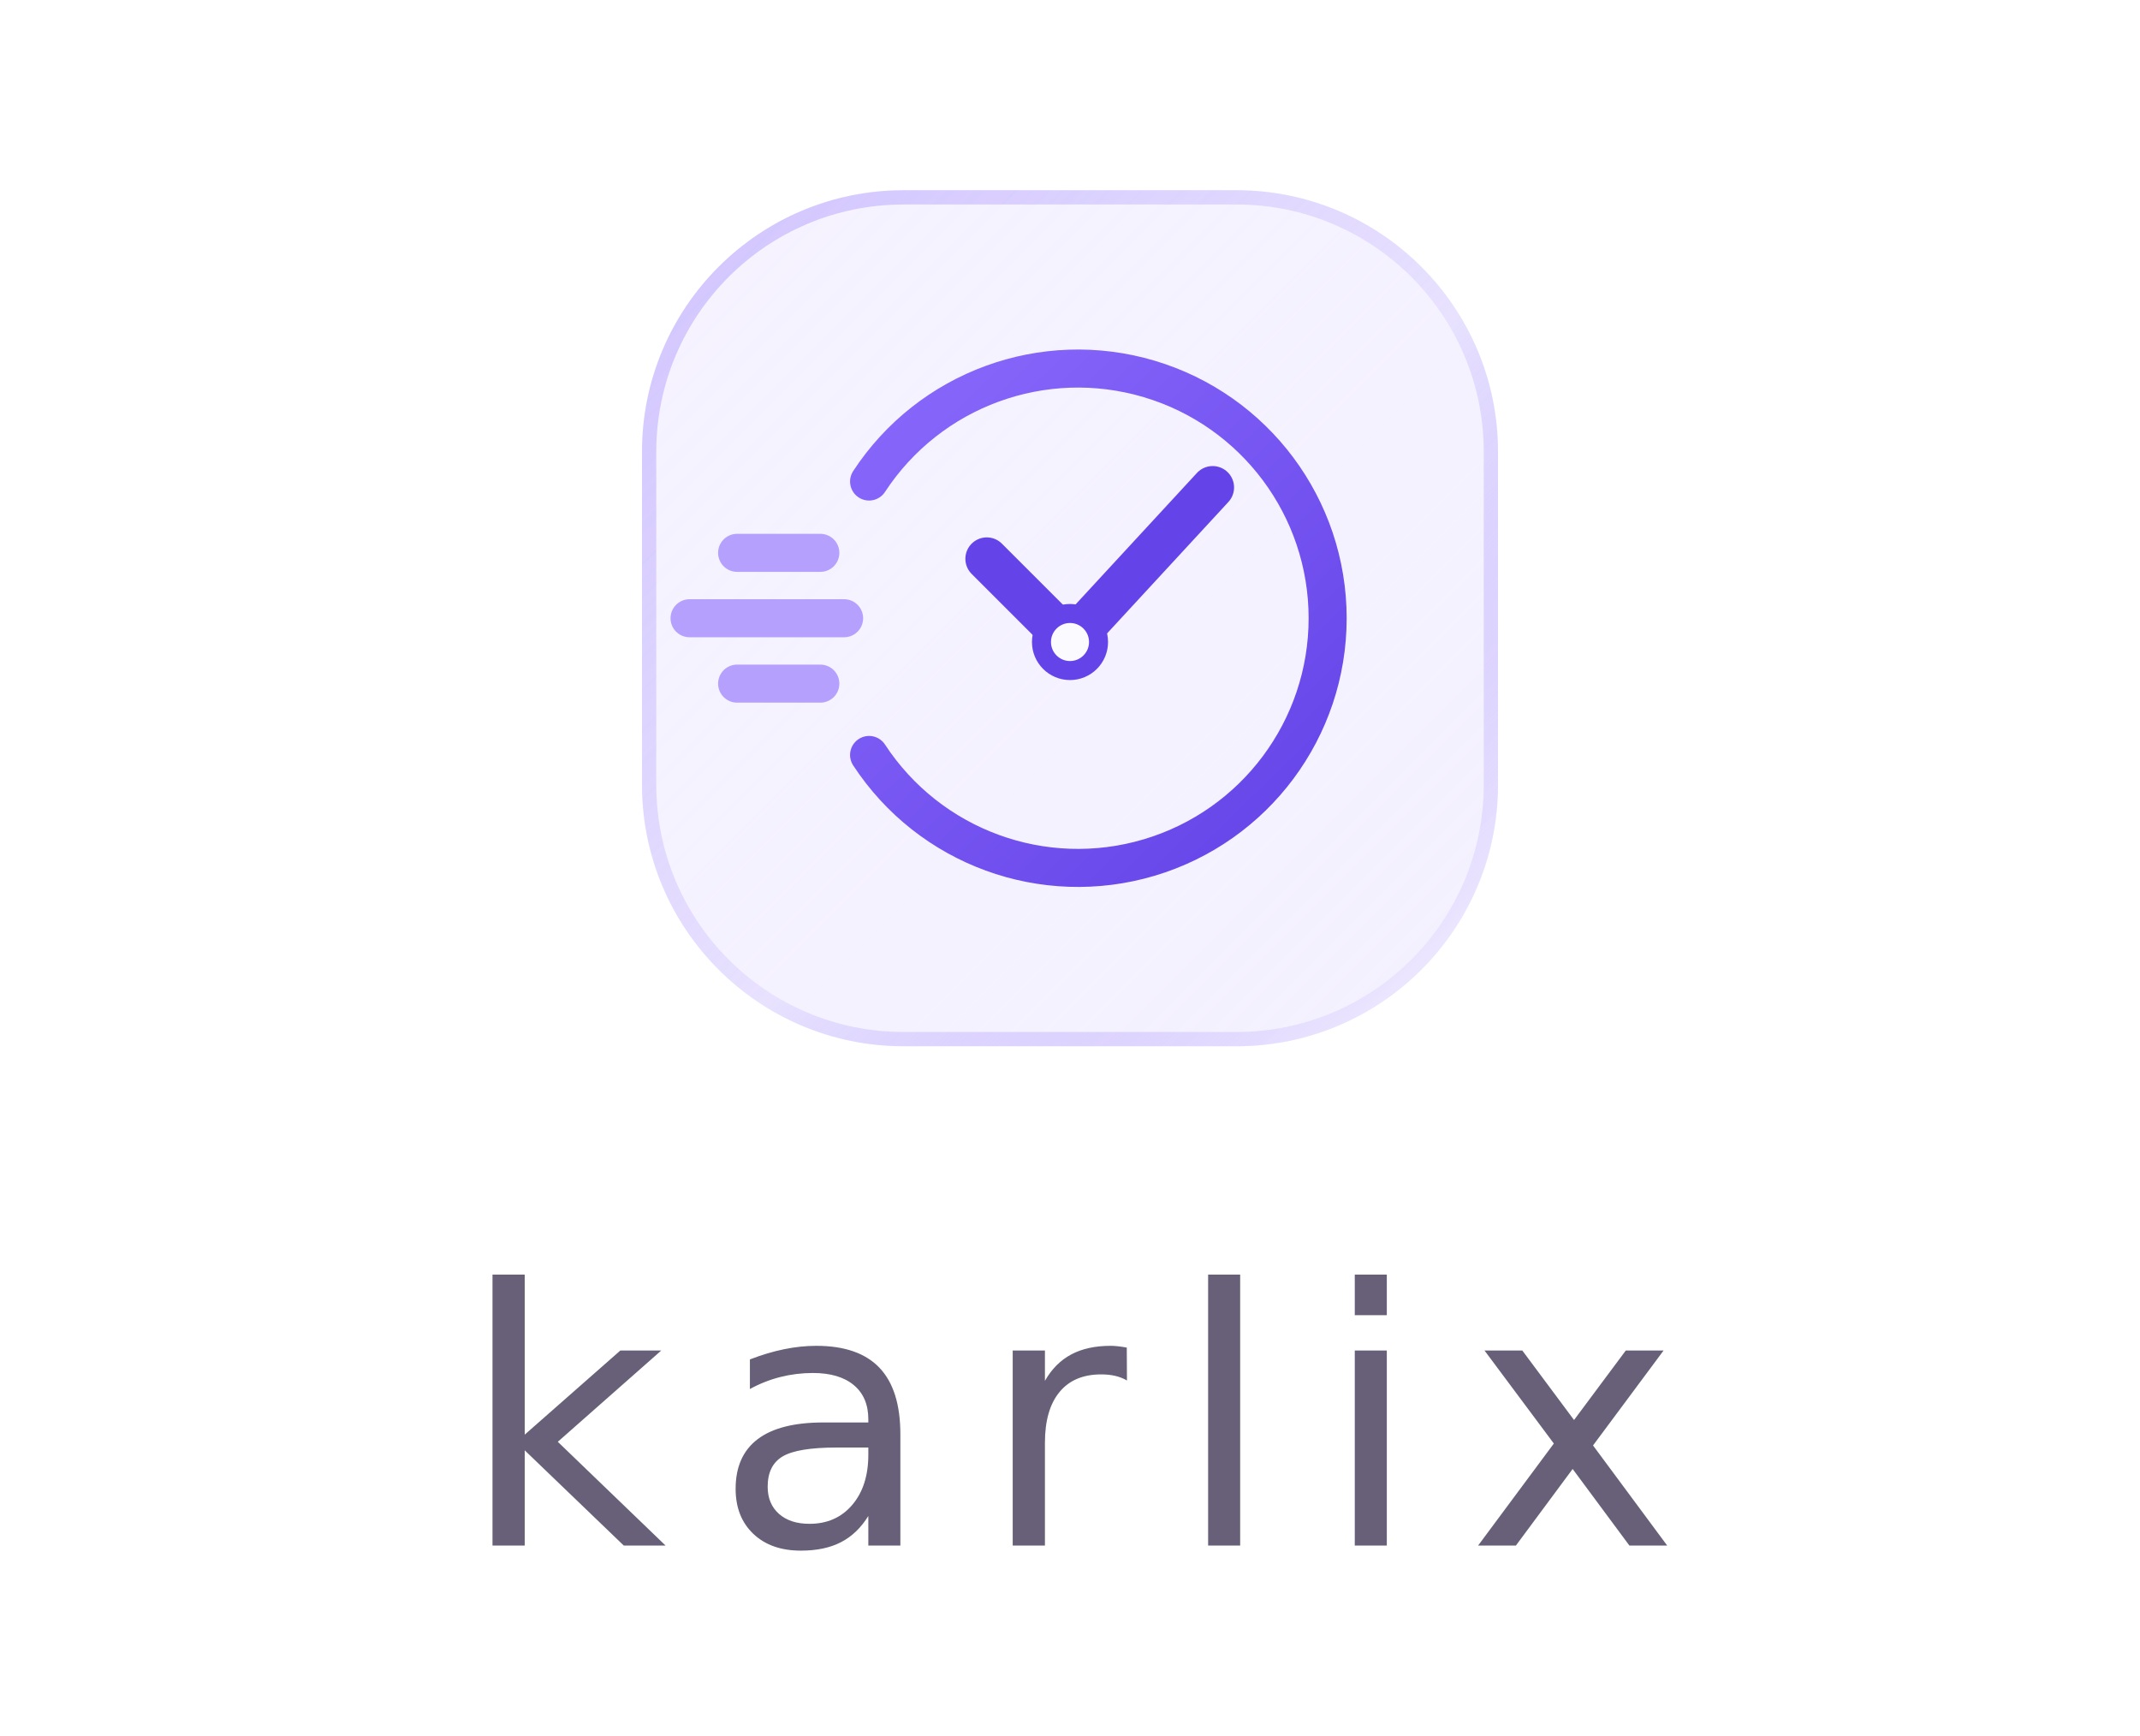
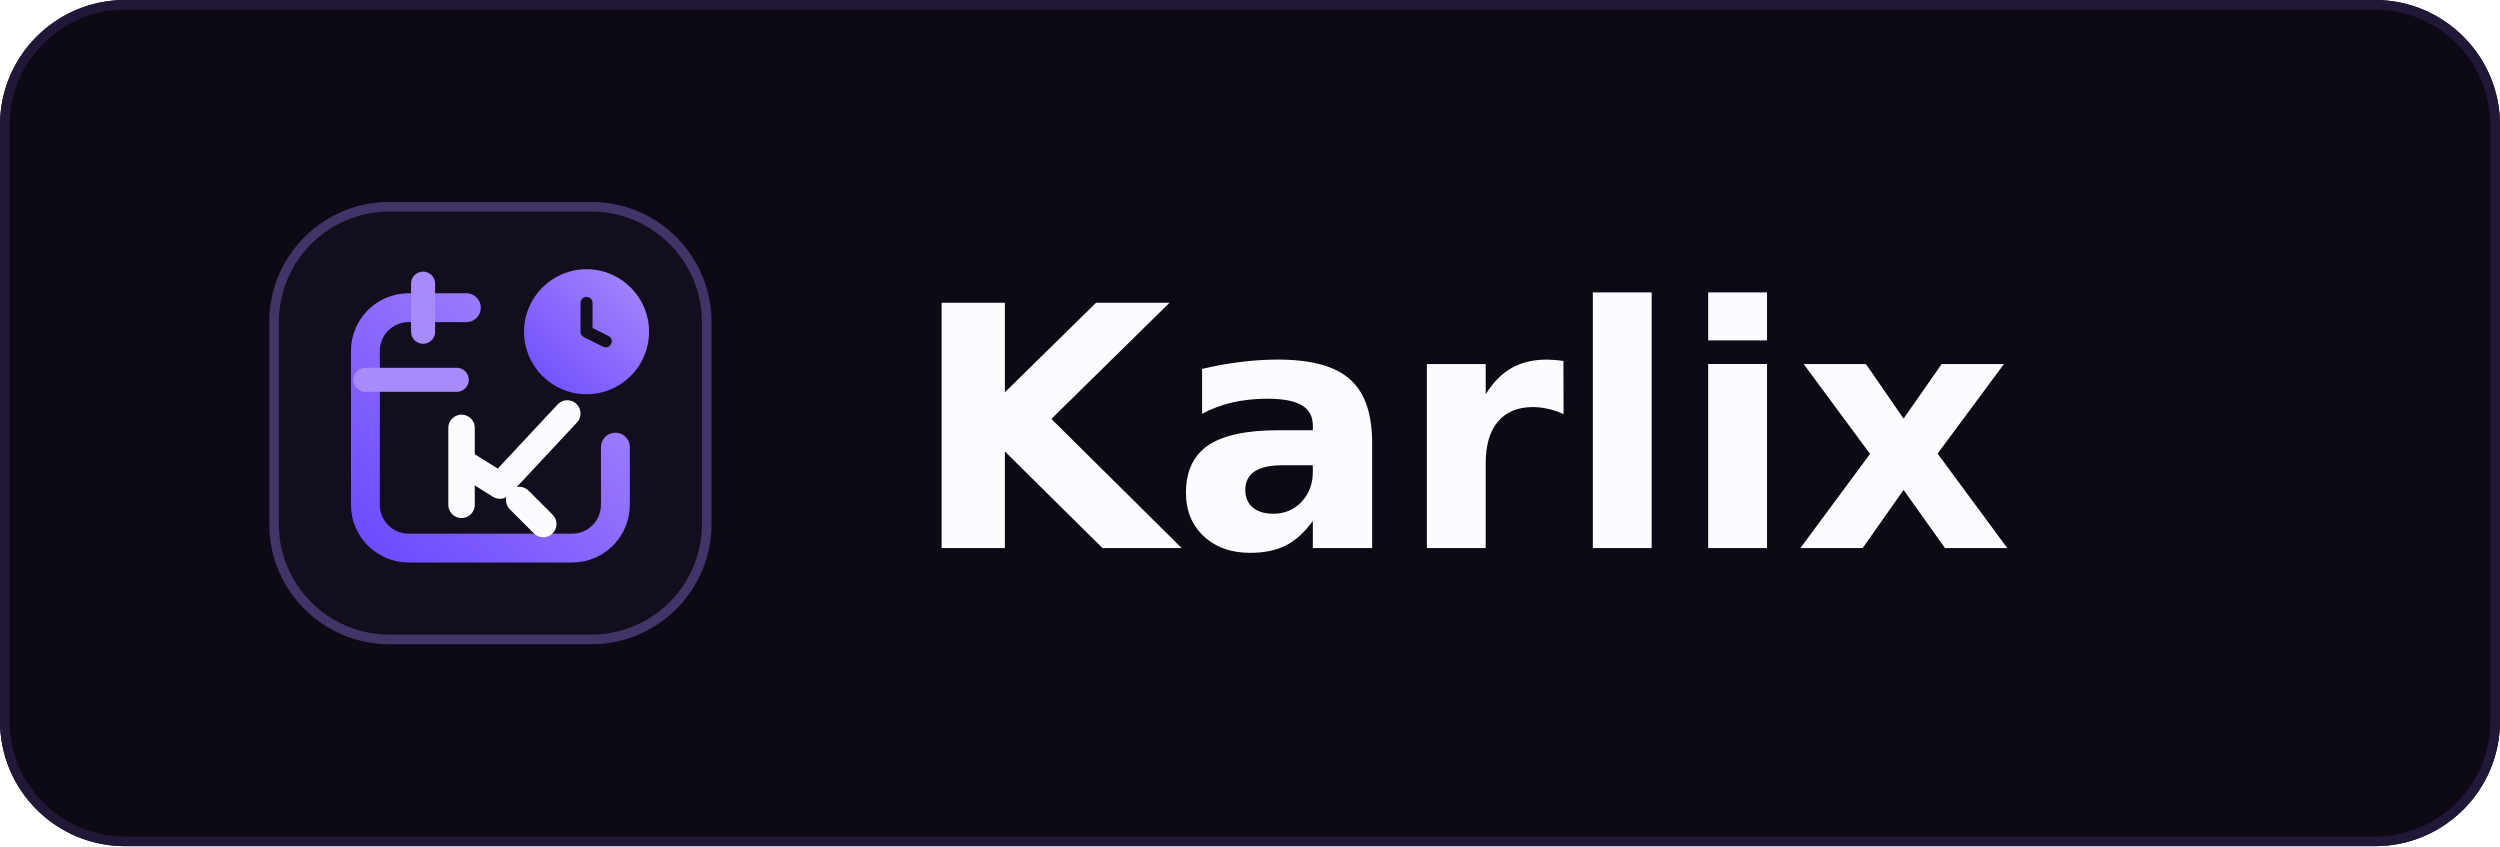
- <svg xmlns="http://www.w3.org/2000/svg" viewBox="0 0 180 146" width="720" height="584">
+ <svg xmlns="http://www.w3.org/2000/svg" width="520" height="176" viewBox="0 0 520 176" role="img" aria-label="Karlix" version="1.1">
  <defs>
-     <linearGradient id="kg" gradientUnits="userSpaceOnUse" x1="30" y1="29" x2="71" y2="71">
-       <stop offset="0" stop-color="#8a6afc" />
-       <stop offset="1" stop-color="#6443e8" />
+     <linearGradient id="violet" x1="0%" y1="100%" x2="100%" y2="0%">
+       <stop stop-color="#6D4AFF" />
+       <stop offset="1" stop-color="#A78BFA" />
    </linearGradient>
-     <linearGradient id="gl" x1="0" y1="0" x2="1" y2="1">
-       <stop offset="0" stop-color="#fbfaff" stop-opacity=".32" />
-       <stop offset="1" stop-color="#fbfaff" stop-opacity=".12" />
-     </linearGradient>
-     <linearGradient id="ed" x1="0" y1="0" x2="1" y2="1">
-       <stop offset="0" stop-color="#8a6afc" stop-opacity=".35" />
-       <stop offset=".55" stop-color="#8a6afc" stop-opacity=".12" />
-       <stop offset="1" stop-color="#fbfaff" stop-opacity=".8" />
-     </linearGradient>
-     <clipPath id="cp">
-       <rect x="14" y="14" width="72" height="72" rx="22" />
-     </clipPath>
-     <filter id="bl" x="-30%" y="-30%" width="160%" height="160%">
-       <feGaussianBlur stdDeviation="5" />
-     </filter>
  </defs>
-   <g transform="translate(40.0,2)">
-     <rect x="14" y="14" width="72" height="72" rx="22" fill="#8a6afc" fill-opacity=".10" />
-     <rect x="14" y="14" width="72" height="72" rx="22" fill="url(#gl)" />
-     <rect x="14.6" y="14.6" width="70.8" height="70.8" rx="21.4" fill="none" stroke="url(#ed)" stroke-width="1.2" />
-     <path d="M33.1 38.5 A21 21 0 1 1 33.1 61.5" fill="none" stroke="url(#kg)" stroke-width="3.2" stroke-linecap="round" />
-     <path d="M22 44.5 H29 M18 50 H31 M22 55.5 H29" stroke="#8a6afc" stroke-width="3.2" stroke-linecap="round" opacity=".6" />
-     <path d="M43 45 L50 52 L62 39" fill="none" stroke="#6443e8" stroke-width="3.6" stroke-linecap="round" stroke-linejoin="round" />
-     <circle cx="50" cy="52" r="2.4" fill="#fbfaff" stroke="#6443e8" stroke-width="1.6" />
+   <rect width="520" height="176" rx="26" fill="#0D0A16" />
+   <rect x="1" y="1" width="518" height="174" rx="25" fill="none" stroke="#201836" stroke-width="2" />
+   <g transform="translate(54 40)">
+     <rect x="3" y="3" width="90" height="90" rx="24" fill="#120E1E" stroke="#413467" stroke-width="2" />
+     <path d="M43 24H31a9 9 0 0 0-9 9v32a9 9 0 0 0 9 9h34a9 9 0 0 0 9-9V53" fill="none" stroke="url(#violet)" stroke-width="6" stroke-linecap="round" />
+     <path d="M22 39h19M34 19v10" fill="none" stroke="#A78BFA" stroke-width="5" stroke-linecap="round" />
+     <path d="M42 49v16m0-9 8 5 14-15M54 64l5 5" fill="none" stroke="#FCFBFF" stroke-width="5.5" stroke-linecap="round" stroke-linejoin="round" />
+     <circle cx="68" cy="29" r="13" fill="url(#violet)" />
+     <path d="M68 23v6l4 2" fill="none" stroke="#120E1E" stroke-width="2.5" stroke-linecap="round" stroke-linejoin="round" />
  </g>
-   <path transform="translate(38.7,130)" fill="#676078" d="M2.725 -22.793H5.435V-9.331L13.477 -16.406H16.919L8.218 -8.73L17.285 0.0H13.77L5.435 -8.013V0.0H2.725Z M31.656 -8.247Q28.39 -8.247 27.13 -7.5Q25.87 -6.753 25.87 -4.951Q25.87 -3.516 26.815 -2.673Q27.76 -1.831 29.386 -1.831Q31.627 -1.831 32.982 -3.42Q34.337 -5.01 34.337 -7.646V-8.247ZM37.032 -9.36V0.0H34.337V-2.49Q33.414 -0.996 32.037 -0.286Q30.66 0.425 28.668 0.425Q26.148 0.425 24.662 -0.989Q23.175 -2.402 23.175 -4.775Q23.175 -7.544 25.028 -8.95Q26.881 -10.356 30.558 -10.356H34.337V-10.62Q34.337 -12.48 33.114 -13.499Q31.891 -14.517 29.679 -14.517Q28.272 -14.517 26.939 -14.18Q25.606 -13.843 24.376 -13.169V-15.659Q25.855 -16.23 27.247 -16.516Q28.639 -16.802 29.957 -16.802Q33.517 -16.802 35.274 -14.956Q37.032 -13.11 37.032 -9.36Z M56.091 -13.887Q55.637 -14.15 55.102 -14.275Q54.567 -14.399 53.923 -14.399Q51.638 -14.399 50.415 -12.913Q49.191 -11.426 49.191 -8.643V0.0H46.481V-16.406H49.191V-13.857Q50.041 -15.352 51.403 -16.077Q52.766 -16.802 54.714 -16.802Q54.992 -16.802 55.329 -16.765Q55.666 -16.729 56.076 -16.655Z M62.918 -22.793H65.613V0.0H62.918Z M75.253 -16.406H77.948V0.0H75.253ZM75.253 -22.793H77.948V-19.38H75.253Z M101.226 -16.406 95.293 -8.423 101.533 0.0H98.354L93.579 -6.445L88.804 0.0H85.625L91.997 -8.584L86.167 -16.406H89.346L93.696 -10.562L98.047 -16.406Z" />
+   <path d="m 195.855,62.97 h 13.159 V 81.598 L 227.984,62.97 H 243.263 L 218.688,87.135 245.792,114 H 229.317 L 209.015,93.902 V 114 h -13.159 z m 70.854,33.804 q -3.828,0 -5.776,1.299 -1.914,1.299 -1.914,3.828 0,2.324 1.538,3.657 1.572,1.299 4.341,1.299 3.452,0 5.811,-2.461 2.358,-2.495 2.358,-6.221 V 96.773 Z M 285.406,92.159 V 114 h -12.339 v -5.674 q -2.461,3.486 -5.537,5.093 -3.076,1.572 -7.485,1.572 -5.947,0 -9.673,-3.452 -3.691,-3.486 -3.691,-9.023 0,-6.733 4.614,-9.878 4.648,-3.145 14.561,-3.145 h 7.212 v -0.957 q 0,-2.905 -2.29,-4.238 -2.29,-1.367 -7.144,-1.367 -3.931,0 -7.314,0.786 -3.384,0.786 -6.289,2.358 v -9.331 q 3.931,-0.957 7.896,-1.436 3.965,-0.513 7.93,-0.513 10.356,0 14.937,4.102 4.614,4.067 4.614,13.262 z m 39.819,-6.016 q -1.606,-0.752 -3.213,-1.094 -1.572,-0.376 -3.179,-0.376 -4.717,0 -7.28,3.042 -2.529,3.008 -2.529,8.647 V 114 H 296.788 V 75.719 h 12.236 v 6.289 q 2.358,-3.76 5.4,-5.469 3.076,-1.743 7.349,-1.743 0.615,0 1.333,0.068 0.718,0.034 2.085,0.205 z m 6.084,-25.327 H 343.546 V 114 h -12.236 z m 23.994,14.902 h 12.236 V 114 h -12.236 z m 0,-14.902 h 12.236 v 9.98 H 355.304 Z M 388.971,94.415 375.162,75.719 h 12.954 l 7.827,11.348 7.93,-11.348 h 12.954 L 403.019,94.347 417.511,114 h -12.954 L 395.943,101.9 387.433,114 h -12.954 z" aria-label="Karlix" fill="#fcfbff" />
</svg>
